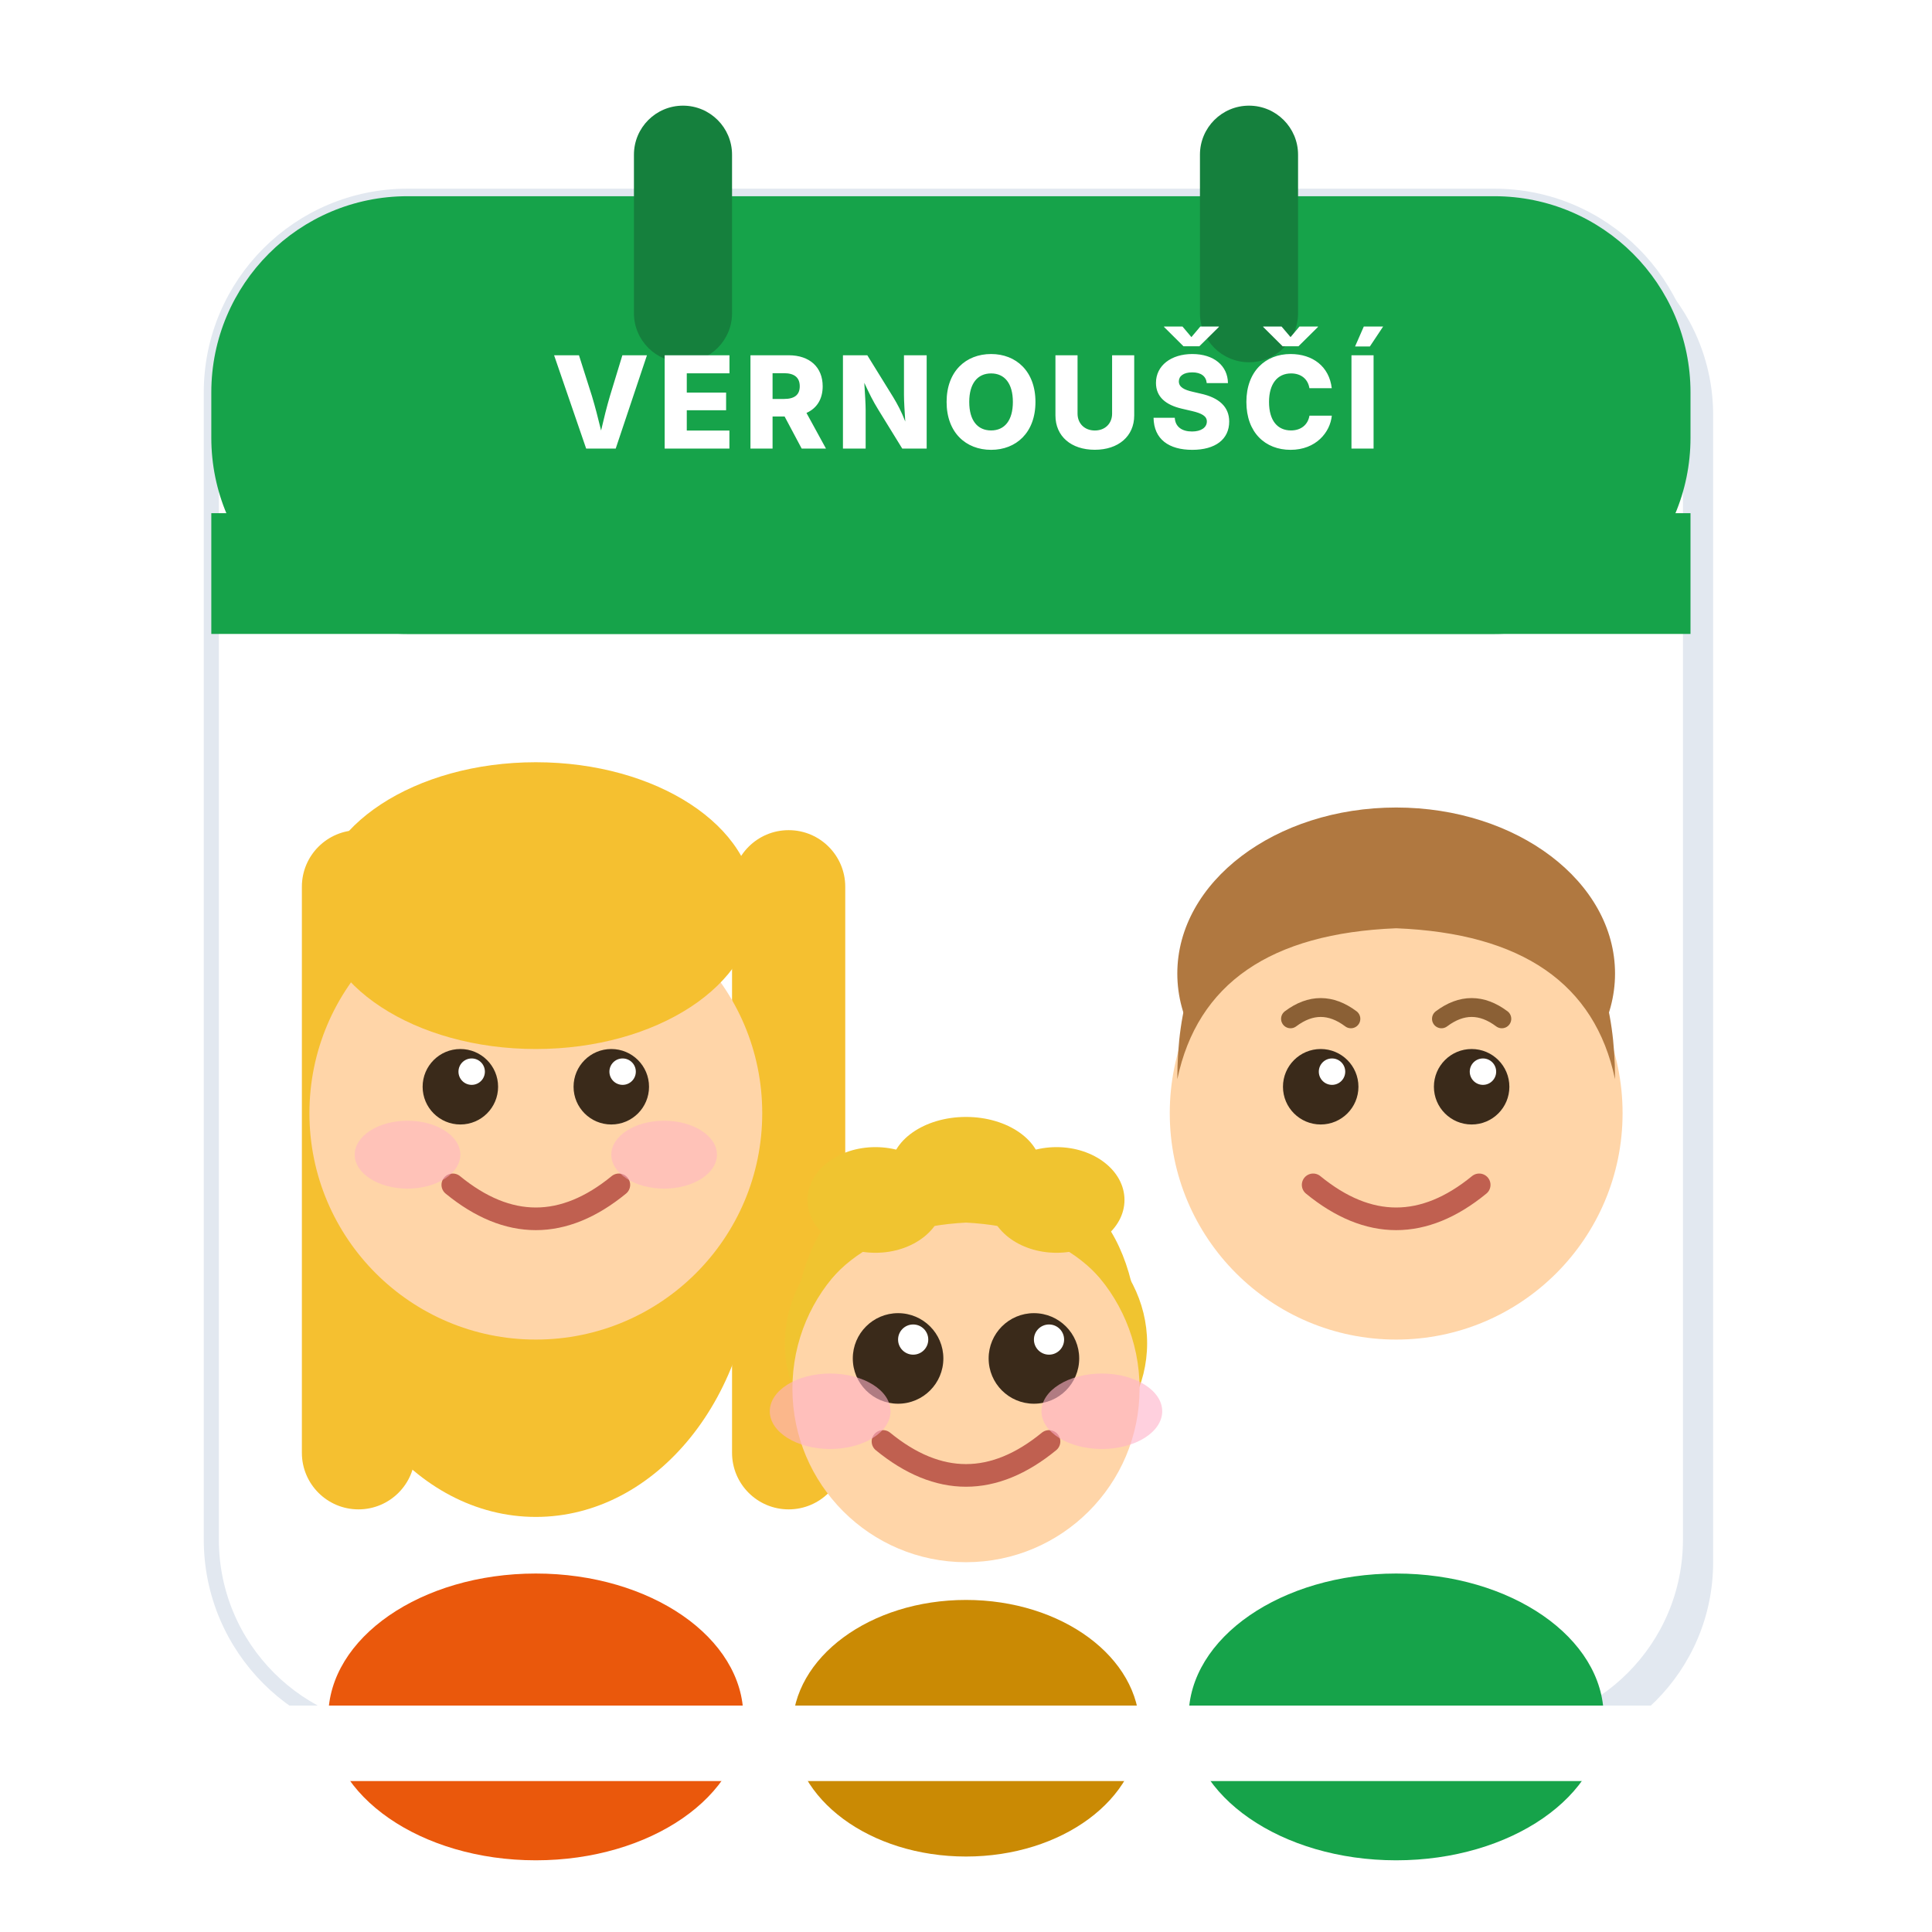
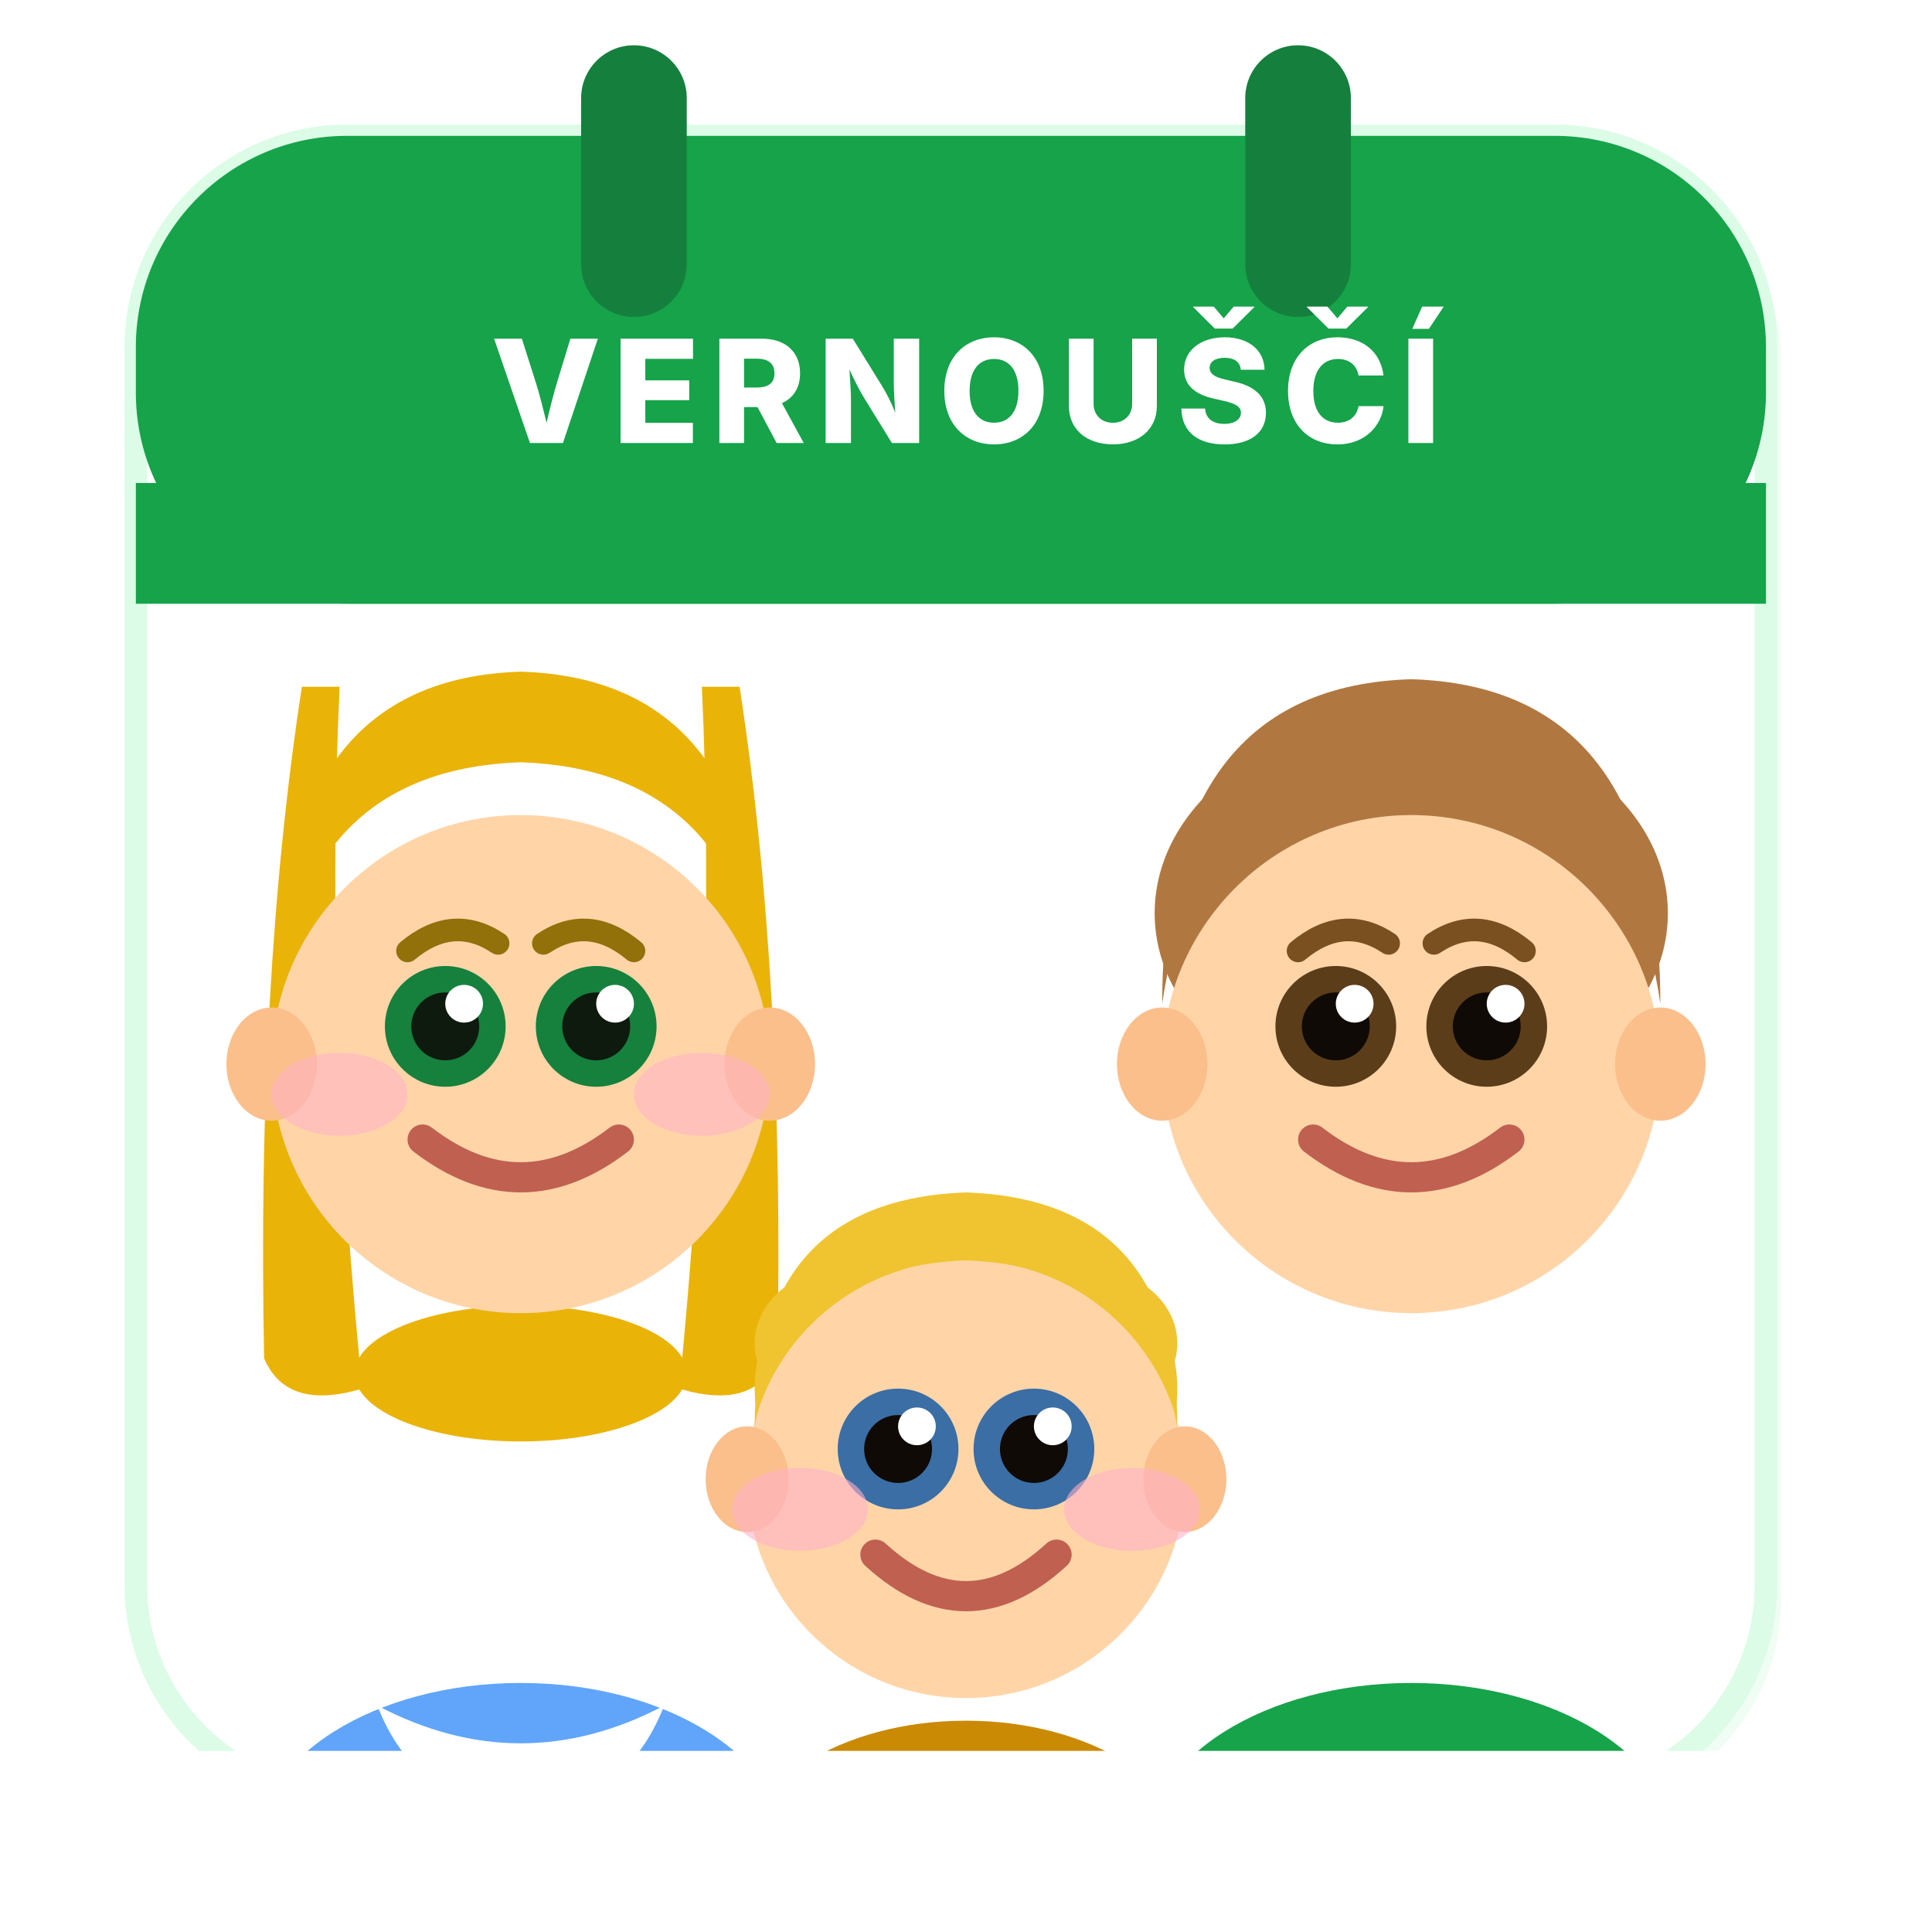
<svg xmlns="http://www.w3.org/2000/svg" viewBox="0 0 512 512">
  <rect width="512" height="512" fill="white" />
-   <rect x="62" y="58" width="392" height="408" rx="52" fill="#E2E8F0" />
-   <rect x="56" y="52" width="392" height="408" rx="52" fill="white" stroke="#E2E8F0" stroke-width="4" />
-   <rect x="56" y="52" width="392" height="116" rx="52" fill="#16A34A" />
-   <rect x="56" y="136" width="392" height="32" fill="#16A34A" />
-   <rect x="168" y="28" width="26" height="68" rx="13" fill="#15803D" />
-   <rect x="318" y="28" width="26" height="68" rx="13" fill="#15803D" />
-   <text x="256" y="106" text-anchor="middle" dominant-baseline="middle" font-family="system-ui, -apple-system, sans-serif" font-weight="800" font-size="34" fill="white" letter-spacing="2">VERNOUŠČÍ</text>
-   <ellipse cx="142" cy="330" rx="58" ry="72" fill="#F5C030" />
-   <rect x="80" y="220" width="30" height="180" rx="15" fill="#F5C030" />
-   <rect x="194" y="220" width="30" height="180" rx="15" fill="#F5C030" />
-   <ellipse cx="142" cy="455" rx="55" ry="38" fill="#EA580C" />
-   <circle cx="142" cy="295" r="60" fill="#FFD5A8" />
-   <ellipse cx="142" cy="240" rx="58" ry="38" fill="#F5C030" />
-   <circle cx="122" cy="288" r="10" fill="#3A2A1A" />
-   <circle cx="162" cy="288" r="10" fill="#3A2A1A" />
-   <circle cx="125" cy="284" r="3.5" fill="white" />
-   <circle cx="165" cy="284" r="3.5" fill="white" />
-   <path d="M120 314 Q142 332 164 314" stroke="#C06050" stroke-width="6" stroke-linecap="round" fill="none" />
-   <ellipse cx="108" cy="306" rx="14" ry="9" fill="#FFB0C8" opacity="0.5" />
-   <ellipse cx="176" cy="306" rx="14" ry="9" fill="#FFB0C8" opacity="0.5" />
-   <ellipse cx="370" cy="258" rx="58" ry="44" fill="#B07840" />
-   <ellipse cx="370" cy="455" rx="55" ry="38" fill="#16A34A" />
-   <circle cx="370" cy="295" r="60" fill="#FFD5A8" />
-   <path d="M312 286 Q312 228 370 228 Q428 228 428 286 Q420 248 370 246 Q320 248 312 286Z" fill="#B07840" />
-   <circle cx="350" cy="288" r="10" fill="#3A2A1A" />
-   <circle cx="390" cy="288" r="10" fill="#3A2A1A" />
-   <circle cx="353" cy="284" r="3.5" fill="white" />
-   <circle cx="393" cy="284" r="3.5" fill="white" />
-   <path d="M342 270 Q350 264 358 270" stroke="#8B6035" stroke-width="5" stroke-linecap="round" fill="none" />
-   <path d="M382 270 Q390 264 398 270" stroke="#8B6035" stroke-width="5" stroke-linecap="round" fill="none" />
-   <path d="M348 314 Q370 332 392 314" stroke="#C06050" stroke-width="6" stroke-linecap="round" fill="none" />
-   <ellipse cx="256" cy="356" rx="48" ry="40" fill="#F0C430" />
-   <ellipse cx="256" cy="458" rx="46" ry="34" fill="#CA8A04" />
-   <circle cx="256" cy="368" r="46" fill="#FFD5A8" />
-   <path d="M210 360 Q210 308 256 308 Q302 308 302 360 Q294 326 256 324 Q218 326 210 360Z" fill="#F0C430" />
-   <ellipse cx="232" cy="318" rx="18" ry="14" fill="#F0C430" />
-   <ellipse cx="280" cy="318" rx="18" ry="14" fill="#F0C430" />
-   <ellipse cx="256" cy="310" rx="20" ry="14" fill="#F0C430" />
-   <circle cx="238" cy="360" r="12" fill="#3A2A1A" />
-   <circle cx="274" cy="360" r="12" fill="#3A2A1A" />
-   <circle cx="242" cy="355" r="4" fill="white" />
-   <circle cx="278" cy="355" r="4" fill="white" />
-   <path d="M234 382 Q256 400 278 382" stroke="#C06050" stroke-width="6" stroke-linecap="round" fill="none" />
-   <ellipse cx="220" cy="374" rx="16" ry="10" fill="#FFB0C8" opacity="0.6" />
-   <ellipse cx="292" cy="374" rx="16" ry="10" fill="#FFB0C8" opacity="0.6" />
-   <rect x="56" y="452" width="392" height="20" rx="0" fill="white" />
-   <rect x="56" y="450" width="8" height="14" fill="white" />
-   <rect x="448" y="450" width="8" height="14" fill="white" />
-   <rect x="56" y="452" width="392" height="16" rx="8" fill="white" />
+   <rect x="40" y="40" width="432" height="440" rx="56" fill="#F0FDF4" />
+   <rect x="36" y="36" width="432" height="440" rx="56" fill="white" stroke="#DCFCE7" stroke-width="6" />
+   <rect x="36" y="36" width="432" height="124" rx="56" fill="#16A34A" />
+   <rect x="36" y="128" width="432" height="32" fill="#16A34A" />
+   <rect x="154" y="12" width="28" height="72" rx="14" fill="#15803D" />
+   <rect x="330" y="12" width="28" height="72" rx="14" fill="#15803D" />
+   <text x="256" y="103" text-anchor="middle" dominant-baseline="middle" font-family="system-ui,-apple-system,sans-serif" font-weight="800" font-size="38" fill="white" letter-spacing="3">VERNOUŠČÍ</text>
+   <ellipse cx="138" cy="490" rx="70" ry="44" fill="#60A5FA" />
+   <path d="M100 452 Q138 472 176 452 Q166 478 138 480 Q110 478 100 452Z" fill="white" />
+   <path d="M80  182 Q68 260 70 360 Q76 374 96  368 Q86 268 90  182Z" fill="#EAB308" />
+   <path d="M196 182 Q208 260 206 360 Q200 374 180 368 Q190 268 186 182Z" fill="#EAB308" />
+   <ellipse cx="138" cy="364" rx="44" ry="18" fill="#EAB308" />
+   <circle cx="138" cy="282" r="66" fill="#FFD5A8" />
+   <path d="M74 262 Q74 180 138 178 Q202 180 202 262 Q194 204 138 202 Q82 204 74 262Z" fill="#EAB308" />
+   <ellipse cx="72" cy="282" rx="12" ry="15" fill="#FBBF8C" />
+   <ellipse cx="204" cy="282" rx="12" ry="15" fill="#FBBF8C" />
+   <path d="M108 252 Q120 242 132 250" stroke="#92700A" stroke-width="6" stroke-linecap="round" fill="none" />
+   <path d="M144 250 Q156 242 168 252" stroke="#92700A" stroke-width="6" stroke-linecap="round" fill="none" />
+   <circle cx="118" cy="272" r="16" fill="#16803D" />
+   <circle cx="158" cy="272" r="16" fill="#16803D" />
+   <circle cx="118" cy="272" r="9" fill="#0F1A0F" />
+   <circle cx="158" cy="272" r="9" fill="#0F1A0F" />
+   <circle cx="123" cy="266" r="5" fill="white" />
+   <circle cx="163" cy="266" r="5" fill="white" />
+   <path d="M112 302 Q138 322 164 302" stroke="#C06050" stroke-width="8" stroke-linecap="round" fill="none" />
+   <ellipse cx="90" cy="290" rx="18" ry="11" fill="#FFB0C8" opacity="0.55" />
+   <ellipse cx="186" cy="290" rx="18" ry="11" fill="#FFB0C8" opacity="0.55" />
+   <ellipse cx="374" cy="490" rx="70" ry="44" fill="#16A34A" />
+   <ellipse cx="374" cy="242" rx="68" ry="52" fill="#B07840" />
+   <circle cx="374" cy="282" r="66" fill="#FFD5A8" />
+   <path d="M308 266 Q308 182 374 180 Q440 182 440 266 Q432 208 374 206 Q316 208 308 266Z" fill="#B07840" />
+   <ellipse cx="308" cy="282" rx="12" ry="15" fill="#FBBF8C" />
+   <ellipse cx="440" cy="282" rx="12" ry="15" fill="#FBBF8C" />
+   <path d="M344 252 Q356 242 368 250" stroke="#7A5020" stroke-width="6" stroke-linecap="round" fill="none" />
+   <path d="M380 250 Q392 242 404 252" stroke="#7A5020" stroke-width="6" stroke-linecap="round" fill="none" />
+   <circle cx="354" cy="272" r="16" fill="#5C3D1A" />
+   <circle cx="394" cy="272" r="16" fill="#5C3D1A" />
+   <circle cx="354" cy="272" r="9" fill="#0F0A05" />
+   <circle cx="394" cy="272" r="9" fill="#0F0A05" />
+   <circle cx="359" cy="266" r="5" fill="white" />
+   <circle cx="399" cy="266" r="5" fill="white" />
+   <path d="M348 302 Q374 322 400 302" stroke="#C06050" stroke-width="8" stroke-linecap="round" fill="none" />
+   <ellipse cx="256" cy="494" rx="60" ry="38" fill="#CA8A04" />
+   <ellipse cx="256" cy="368" rx="56" ry="46" fill="#F0C430" />
+   <ellipse cx="224" cy="356" rx="24" ry="20" fill="#F0C430" />
+   <ellipse cx="288" cy="356" rx="24" ry="20" fill="#F0C430" />
+   <ellipse cx="256" cy="346" rx="28" ry="18" fill="#F0C430" />
+   <circle cx="256" cy="392" r="58" fill="#FFD5A8" />
+   <path d="M200 378 Q200 318 256 316 Q312 318 312 378 Q304 336 256 334 Q208 336 200 378Z" fill="#F0C430" />
+   <ellipse cx="198" cy="392" rx="11" ry="14" fill="#FBBF8C" />
+   <ellipse cx="314" cy="392" rx="11" ry="14" fill="#FBBF8C" />
+   <circle cx="238" cy="384" r="16" fill="#3A6EA5" />
+   <circle cx="274" cy="384" r="16" fill="#3A6EA5" />
+   <circle cx="238" cy="384" r="9" fill="#0F0A05" />
+   <circle cx="274" cy="384" r="9" fill="#0F0A05" />
+   <circle cx="243" cy="378" r="5" fill="white" />
+   <circle cx="279" cy="378" r="5" fill="white" />
+   <path d="M232 412 Q256 434 280 412" stroke="#C06050" stroke-width="8" stroke-linecap="round" fill="none" />
+   <ellipse cx="212" cy="400" rx="18" ry="11" fill="#FFB0C8" opacity="0.6" />
+   <ellipse cx="300" cy="400" rx="18" ry="11" fill="#FFB0C8" opacity="0.6" />
+   <rect x="36" y="464" width="432" height="50" fill="white" />
+   <rect x="36" y="456" width="6" height="20" fill="white" />
+   <rect x="470" y="456" width="6" height="20" fill="white" />
</svg>
